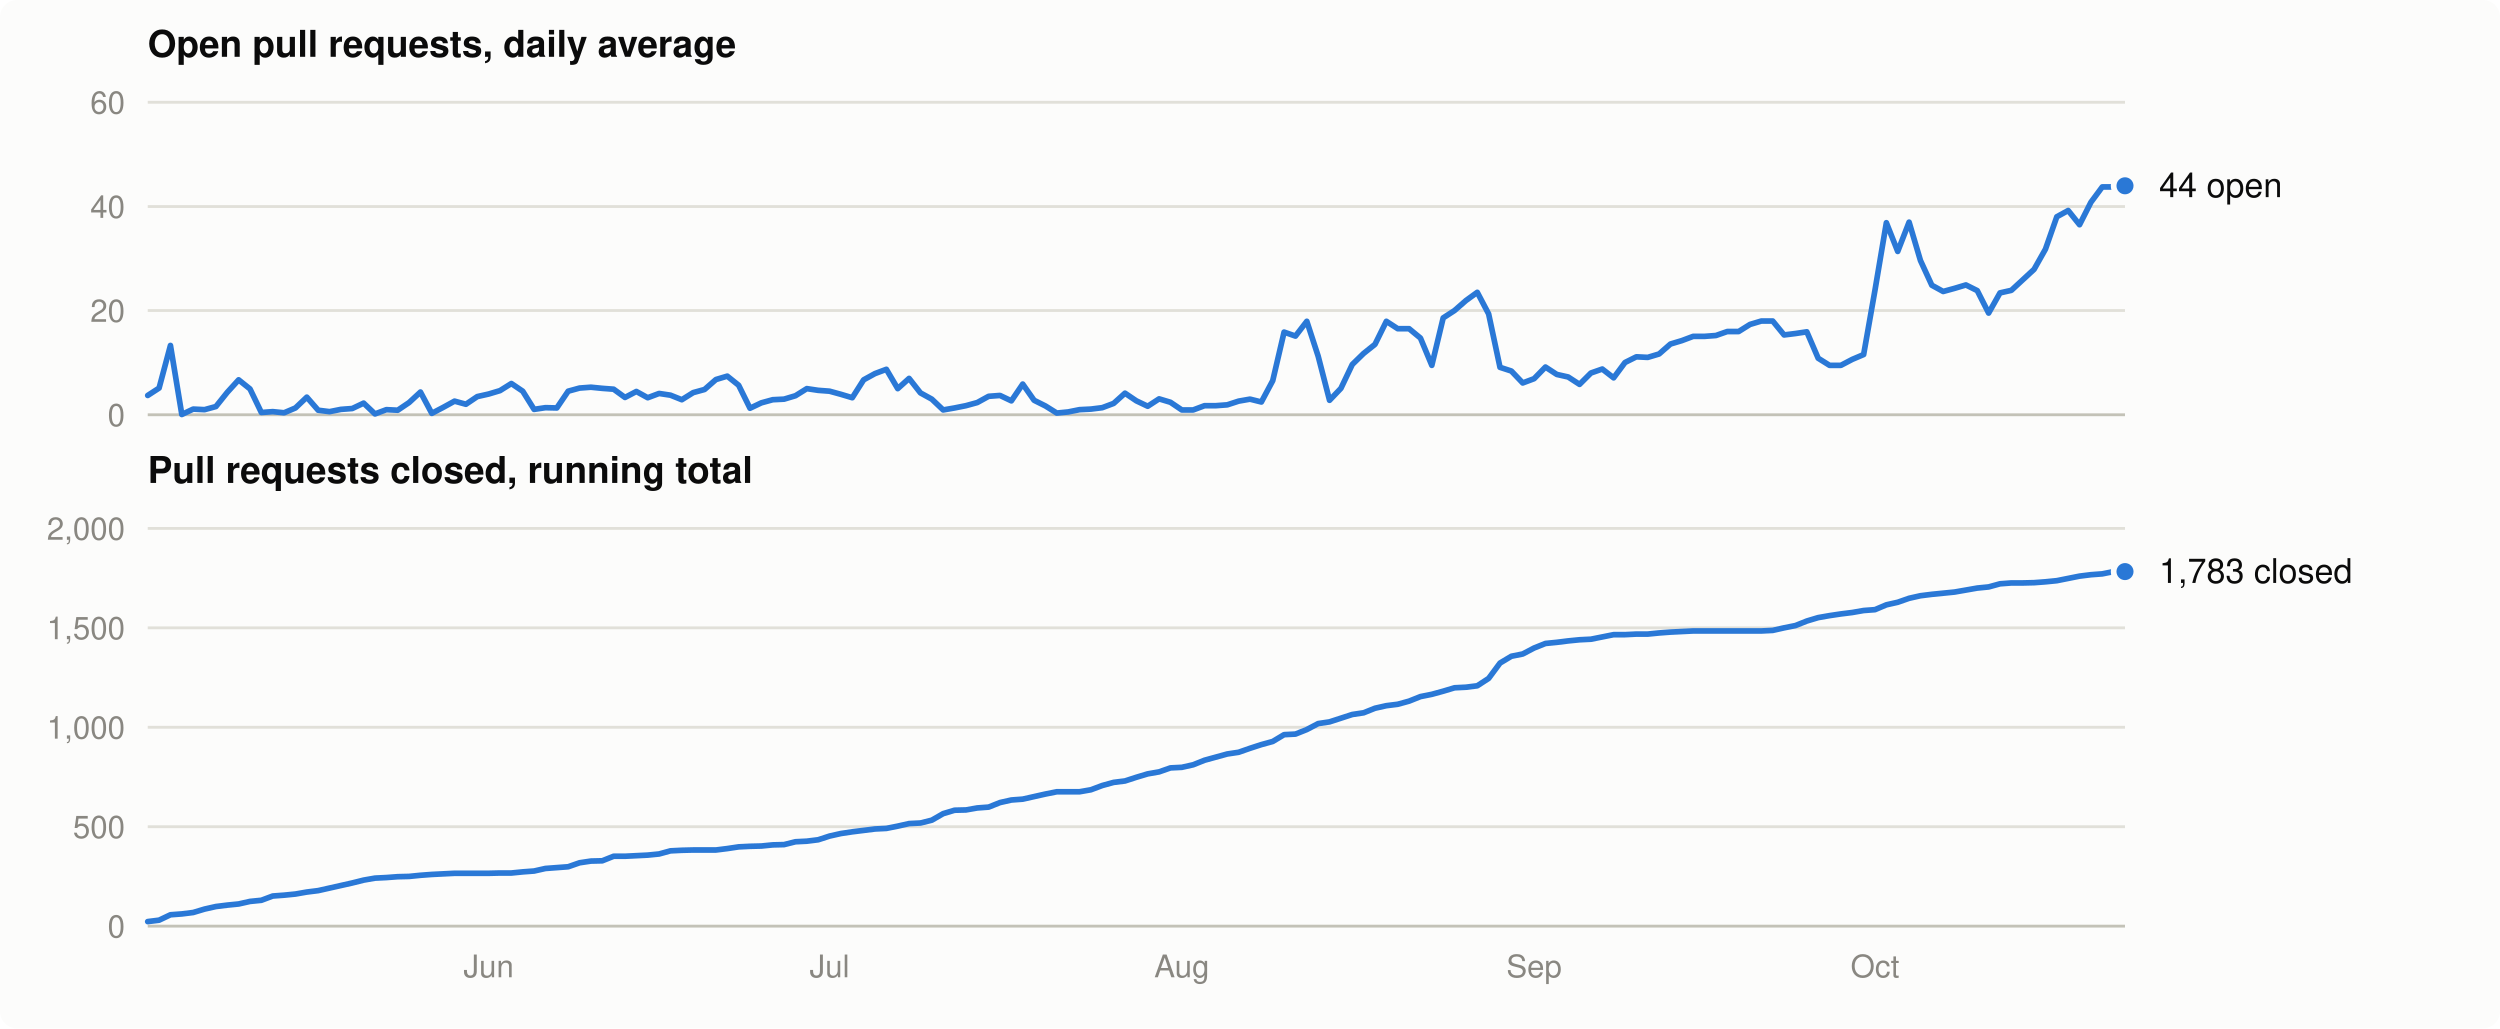
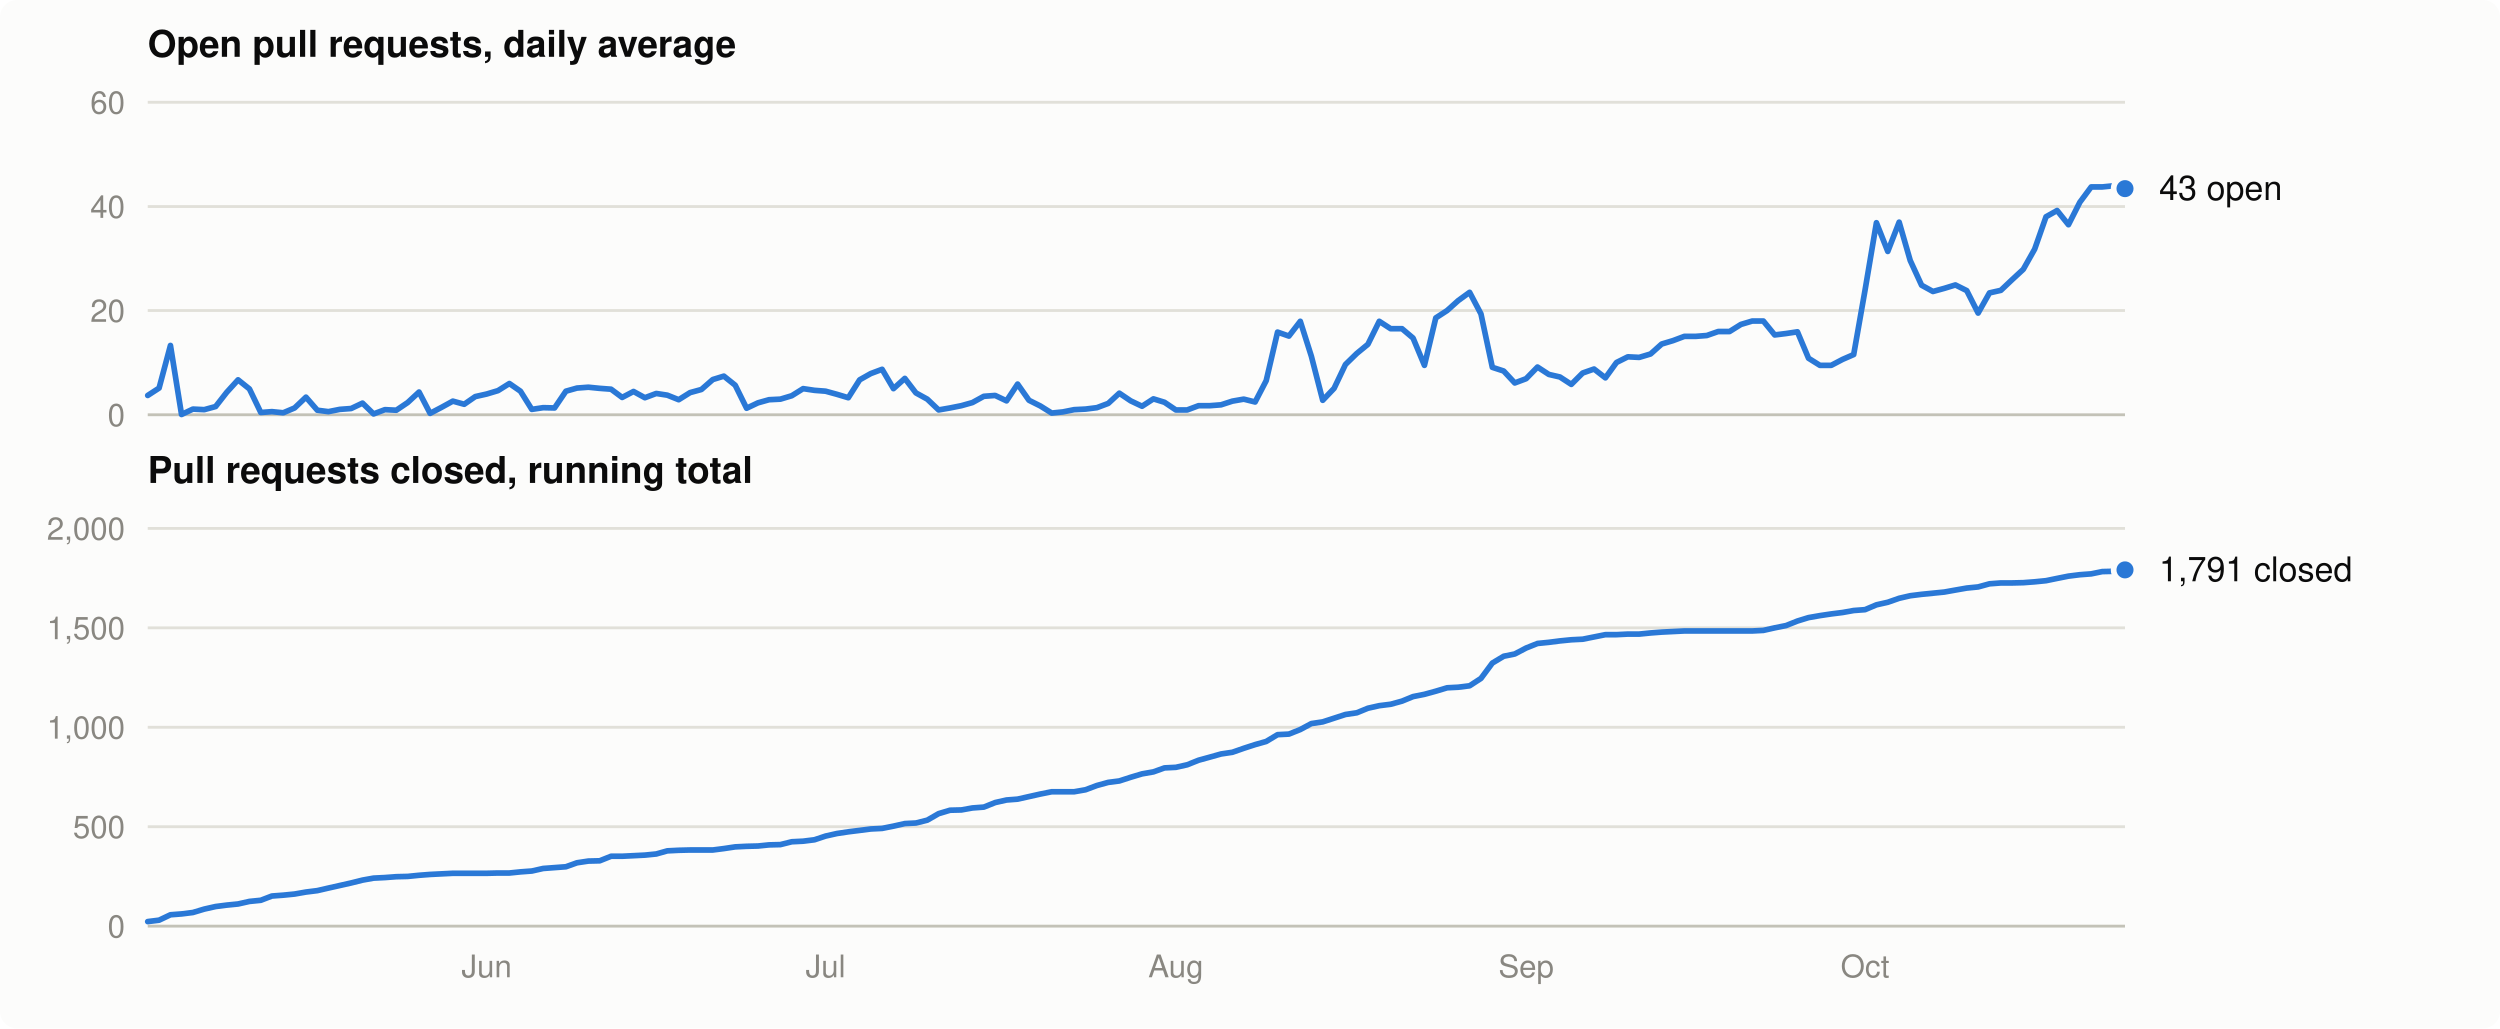
<svg xmlns="http://www.w3.org/2000/svg" width="880" height="362" viewBox="0 0 880 362" role="img" aria-labelledby="t d" font-family="-apple-system, BlinkMacSystemFont, 'Segoe UI', Helvetica, Arial, sans-serif">
  <rect width="100%" height="100%" rx="6" fill="#fcfcfb" />
  <text x="52.0" y="20.0" fill="#0b0b0b" font-size="13" font-weight="600" text-anchor="start">Open pull requests, daily average</text>
  <line x1="52" y1="146.0" x2="748" y2="146.0" stroke="#c3c2b7" stroke-width="1" />
  <text x="44.0" y="150.0" fill="#898781" font-size="11" font-weight="400" text-anchor="end">0</text>
  <line x1="52" y1="109.3" x2="748" y2="109.3" stroke="#e1e0d9" stroke-width="1" />
  <text x="44.0" y="113.3" fill="#898781" font-size="11" font-weight="400" text-anchor="end">20</text>
  <line x1="52" y1="72.7" x2="748" y2="72.7" stroke="#e1e0d9" stroke-width="1" />
  <text x="44.0" y="76.7" fill="#898781" font-size="11" font-weight="400" text-anchor="end">40</text>
  <line x1="52" y1="36.0" x2="748" y2="36.0" stroke="#e1e0d9" stroke-width="1" />
  <text x="44.0" y="40.0" fill="#898781" font-size="11" font-weight="400" text-anchor="end">60</text>
-   <path d="M52.0,139.2 L56.0,136.6 L60.0,121.6 L64.0,145.9 L68.0,144.0 L72.0,144.2 L76.0,143.1 L80.0,138.1 L84.0,133.7 L88.0,136.9 L92.0,145.2 L96.0,144.9 L100.0,145.3 L104.0,143.6 L108.0,139.8 L112.0,144.4 L116.0,144.9 L120.0,144.1 L124.0,143.8 L128.0,141.9 L132.0,145.7 L136.0,144.2 L140.0,144.4 L144.0,141.7 L148.0,138.0 L152.0,145.5 L156.0,143.4 L160.0,141.2 L164.0,142.3 L168.0,139.6 L172.0,138.7 L176.0,137.5 L180.0,135.0 L184.0,137.7 L188.0,144.1 L192.0,143.5 L196.0,143.6 L200.0,137.7 L204.0,136.6 L208.0,136.3 L212.0,136.7 L216.0,137.0 L220.0,139.9 L224.0,137.8 L228.0,140.0 L232.0,138.5 L236.0,139.1 L240.0,140.7 L244.0,138.2 L248.0,137.1 L252.0,133.6 L256.0,132.4 L260.0,135.6 L264.0,143.7 L268.0,141.8 L272.0,140.7 L276.0,140.5 L280.0,139.3 L284.0,136.8 L288.0,137.4 L292.0,137.7 L296.0,138.8 L300.0,140.0 L304.0,133.7 L308.0,131.5 L312.0,130.0 L316.0,136.8 L320.0,133.2 L324.0,138.3 L328.0,140.5 L332.0,144.3 L336.0,143.6 L340.0,142.8 L344.0,141.7 L348.0,139.5 L352.0,139.2 L356.0,141.1 L360.0,135.2 L364.0,140.9 L368.0,142.9 L372.0,145.4 L376.0,145.0 L380.0,144.2 L384.0,144.0 L388.0,143.5 L392.0,142.0 L396.0,138.4 L400.0,141.1 L404.0,143.0 L408.0,140.4 L412.0,141.6 L416.0,144.3 L420.0,144.3 L424.0,142.8 L428.0,142.8 L432.0,142.5 L436.0,141.2 L440.0,140.5 L444.0,141.5 L448.0,134.0 L452.0,116.9 L456.0,118.3 L460.0,113.1 L464.0,125.4 L468.0,140.9 L472.0,136.7 L476.0,128.3 L480.0,124.4 L484.0,121.2 L488.0,113.1 L492.0,115.7 L496.0,115.7 L500.0,119.0 L504.0,128.6 L508.0,111.9 L512.0,109.3 L516.0,105.8 L520.0,102.9 L524.0,110.5 L528.0,129.3 L532.0,130.6 L536.0,134.8 L540.0,133.3 L544.0,129.2 L548.0,131.8 L552.0,132.7 L556.0,135.3 L560.0,131.3 L564.0,129.9 L568.0,133.0 L572.0,127.6 L576.0,125.6 L580.0,125.8 L584.0,124.6 L588.0,121.1 L592.0,119.9 L596.0,118.4 L600.0,118.4 L604.0,118.1 L608.0,116.7 L612.0,116.7 L616.0,114.2 L620.0,113.0 L624.0,113.0 L628.0,117.9 L632.0,117.4 L636.0,116.8 L640.0,126.1 L644.0,128.6 L648.0,128.6 L652.0,126.5 L656.0,124.8 L660.0,102.1 L664.0,78.4 L668.0,88.5 L672.0,78.2 L676.0,91.7 L680.0,100.4 L684.0,102.6 L688.0,101.5 L692.0,100.3 L696.0,102.3 L700.0,110.2 L704.0,103.1 L708.0,102.2 L712.0,98.5 L716.0,94.8 L720.0,87.7 L724.0,76.3 L728.0,74.1 L732.0,79.1 L736.0,71.2 L740.0,65.8 L744.0,65.8 L748.0,65.4" fill="none" stroke="#2a78d6" stroke-width="2" stroke-linejoin="round" stroke-linecap="round" />
-   <circle cx="748.0" cy="65.4" r="4" fill="#2a78d6" stroke="#fcfcfb" stroke-width="2" />
-   <text x="760.0" y="69.4" fill="#0b0b0b" font-size="12" font-weight="400" text-anchor="start">44 open</text>
+   <path d="M52.0,139.2 L56.0,136.6 L60.0,121.6 L63.9,145.9 L67.9,144.0 L71.9,144.2 L75.9,143.1 L79.8,138.1 L83.8,133.7 L87.8,136.9 L91.8,145.2 L95.7,144.9 L99.7,145.3 L103.7,143.6 L107.7,139.8 L111.7,144.4 L115.6,144.9 L119.6,144.1 L123.6,143.8 L127.6,141.9 L131.5,145.7 L135.5,144.2 L139.5,144.4 L143.5,141.7 L147.5,138.0 L151.4,145.5 L155.4,143.4 L159.4,141.2 L163.4,142.3 L167.3,139.6 L171.3,138.7 L175.3,137.5 L179.3,135.0 L183.2,137.7 L187.2,144.1 L191.2,143.5 L195.2,143.6 L199.2,137.7 L203.1,136.6 L207.1,136.3 L211.1,136.7 L215.1,137.0 L219.0,139.9 L223.0,137.8 L227.0,140.0 L231.0,138.5 L234.9,139.1 L238.9,140.7 L242.9,138.2 L246.9,137.1 L250.9,133.6 L254.8,132.4 L258.8,135.6 L262.8,143.7 L266.8,141.8 L270.7,140.7 L274.7,140.5 L278.7,139.3 L282.7,136.8 L286.7,137.4 L290.6,137.7 L294.6,138.8 L298.6,140.0 L302.6,133.7 L306.5,131.5 L310.5,130.0 L314.5,136.8 L318.5,133.2 L322.4,138.3 L326.4,140.5 L330.4,144.3 L334.4,143.6 L338.4,142.8 L342.3,141.7 L346.3,139.5 L350.3,139.2 L354.3,141.1 L358.2,135.2 L362.2,140.9 L366.2,142.9 L370.2,145.4 L374.1,145.0 L378.1,144.2 L382.1,144.0 L386.1,143.5 L390.1,142.0 L394.0,138.4 L398.0,141.1 L402.0,143.0 L406.0,140.4 L409.9,141.6 L413.9,144.3 L417.9,144.3 L421.9,142.8 L425.9,142.8 L429.8,142.5 L433.8,141.2 L437.8,140.5 L441.8,141.5 L445.7,134.0 L449.7,116.9 L453.7,118.3 L457.7,113.1 L461.6,125.4 L465.6,140.9 L469.6,136.7 L473.6,128.3 L477.6,124.4 L481.5,121.2 L485.5,113.1 L489.5,115.7 L493.5,115.7 L497.4,119.0 L501.4,128.6 L505.4,111.9 L509.4,109.3 L513.3,105.8 L517.3,102.9 L521.3,110.5 L525.3,129.3 L529.3,130.6 L533.2,134.8 L537.2,133.3 L541.2,129.2 L545.2,131.8 L549.1,132.7 L553.1,135.3 L557.1,131.3 L561.1,129.9 L565.1,133.0 L569.0,127.6 L573.0,125.6 L577.0,125.8 L581.0,124.6 L584.9,121.1 L588.9,119.9 L592.9,118.4 L596.9,118.4 L600.8,118.1 L604.8,116.7 L608.8,116.7 L612.8,114.2 L616.8,113.0 L620.7,113.0 L624.7,117.9 L628.7,117.4 L632.7,116.8 L636.6,126.1 L640.6,128.6 L644.6,128.6 L648.6,126.5 L652.5,124.8 L656.5,102.1 L660.5,78.4 L664.5,88.5 L668.5,78.2 L672.4,91.7 L676.4,100.4 L680.4,102.6 L684.4,101.5 L688.3,100.3 L692.3,102.3 L696.3,110.2 L700.3,103.1 L704.3,102.2 L708.2,98.5 L712.2,94.8 L716.2,87.7 L720.2,76.3 L724.1,74.1 L728.1,79.1 L732.1,71.2 L736.1,65.8 L740.0,65.8 L744.0,65.4 L748.0,66.4" fill="none" stroke="#2a78d6" stroke-width="2" stroke-linejoin="round" stroke-linecap="round" />
+   <circle cx="748.0" cy="66.4" r="4" fill="#2a78d6" stroke="#fcfcfb" stroke-width="2" />
+   <text x="760.0" y="70.4" fill="#0b0b0b" font-size="12" font-weight="400" text-anchor="start">43 open</text>
  <text x="52.0" y="170.0" fill="#0b0b0b" font-size="13" font-weight="600" text-anchor="start">Pull requests closed, running total</text>
  <line x1="52" y1="326.0" x2="748" y2="326.0" stroke="#c3c2b7" stroke-width="1" />
  <text x="44.0" y="330.0" fill="#898781" font-size="11" font-weight="400" text-anchor="end">0</text>
  <line x1="52" y1="291.0" x2="748" y2="291.0" stroke="#e1e0d9" stroke-width="1" />
  <text x="44.0" y="295.0" fill="#898781" font-size="11" font-weight="400" text-anchor="end">500</text>
  <line x1="52" y1="256.0" x2="748" y2="256.0" stroke="#e1e0d9" stroke-width="1" />
  <text x="44.0" y="260.0" fill="#898781" font-size="11" font-weight="400" text-anchor="end">1,000</text>
  <line x1="52" y1="221.0" x2="748" y2="221.0" stroke="#e1e0d9" stroke-width="1" />
  <text x="44.0" y="225.0" fill="#898781" font-size="11" font-weight="400" text-anchor="end">1,500</text>
  <line x1="52" y1="186.0" x2="748" y2="186.0" stroke="#e1e0d9" stroke-width="1" />
  <text x="44.0" y="190.0" fill="#898781" font-size="11" font-weight="400" text-anchor="end">2,000</text>
-   <path d="M52.0,324.4 L56.0,323.9 L60.0,322.0 L64.0,321.7 L68.0,321.2 L72.0,320.0 L76.0,319.1 L80.0,318.6 L84.0,318.2 L88.0,317.3 L92.0,316.9 L96.0,315.4 L100.0,315.1 L104.0,314.7 L108.0,314.0 L112.0,313.5 L116.0,312.6 L120.0,311.7 L124.0,310.8 L128.0,309.8 L132.0,309.1 L136.0,308.9 L140.0,308.6 L144.0,308.5 L148.0,308.1 L152.0,307.8 L156.0,307.6 L160.0,307.4 L164.0,307.4 L168.0,307.4 L172.0,307.4 L176.0,307.3 L180.0,307.3 L184.0,306.9 L188.0,306.6 L192.0,305.7 L196.0,305.4 L200.0,305.1 L204.0,303.7 L208.0,303.1 L212.0,303.0 L216.0,301.4 L220.0,301.4 L224.0,301.2 L228.0,301.0 L232.0,300.6 L236.0,299.5 L240.0,299.3 L244.0,299.2 L248.0,299.2 L252.0,299.2 L256.0,298.7 L260.0,298.1 L264.0,297.9 L268.0,297.8 L272.0,297.4 L276.0,297.3 L280.0,296.3 L284.0,296.1 L288.0,295.6 L292.0,294.3 L296.0,293.4 L300.0,292.8 L304.0,292.3 L308.0,291.8 L312.0,291.6 L316.0,290.8 L320.0,289.9 L324.0,289.7 L328.0,288.7 L332.0,286.4 L336.0,285.2 L340.0,285.1 L344.0,284.4 L348.0,284.1 L352.0,282.5 L356.0,281.6 L360.0,281.3 L364.0,280.4 L368.0,279.5 L372.0,278.7 L376.0,278.7 L380.0,278.7 L384.0,278.0 L388.0,276.5 L392.0,275.4 L396.0,274.9 L400.0,273.6 L404.0,272.4 L408.0,271.7 L412.0,270.3 L416.0,270.1 L420.0,269.2 L424.0,267.6 L428.0,266.5 L432.0,265.4 L436.0,264.8 L440.0,263.4 L444.0,262.1 L448.0,261.0 L452.0,258.6 L456.0,258.4 L460.0,256.8 L464.0,254.7 L468.0,254.1 L472.0,252.8 L476.0,251.5 L480.0,250.9 L484.0,249.3 L488.0,248.4 L492.0,247.9 L496.0,246.8 L500.0,245.2 L504.0,244.4 L508.0,243.3 L512.0,242.1 L516.0,241.9 L520.0,241.4 L524.0,238.8 L528.0,233.4 L532.0,231.0 L536.0,230.2 L540.0,228.1 L544.0,226.5 L548.0,226.1 L552.0,225.6 L556.0,225.2 L560.0,225.0 L564.0,224.2 L568.0,223.4 L572.0,223.4 L576.0,223.2 L580.0,223.2 L584.0,222.8 L588.0,222.5 L592.0,222.3 L596.0,222.1 L600.0,222.1 L604.0,222.1 L608.0,222.1 L612.0,222.1 L616.0,222.1 L620.0,222.1 L624.0,221.9 L628.0,221.0 L632.0,220.2 L636.0,218.6 L640.0,217.4 L644.0,216.7 L648.0,216.1 L652.0,215.6 L656.0,214.9 L660.0,214.6 L664.0,212.9 L668.0,212.0 L672.0,210.6 L676.0,209.7 L680.0,209.2 L684.0,208.8 L688.0,208.4 L692.0,207.7 L696.0,207.0 L700.0,206.6 L704.0,205.5 L708.0,205.2 L712.0,205.2 L716.0,205.1 L720.0,204.8 L724.0,204.4 L728.0,203.6 L732.0,202.8 L736.0,202.3 L740.0,202.0 L744.0,201.2 L748.0,201.2" fill="none" stroke="#2a78d6" stroke-width="2" stroke-linejoin="round" stroke-linecap="round" />
-   <circle cx="748.0" cy="201.2" r="4" fill="#2a78d6" stroke="#fcfcfb" stroke-width="2" />
-   <text x="760.0" y="205.2" fill="#0b0b0b" font-size="12" font-weight="400" text-anchor="start">1,783 closed</text>
-   <text x="172.0" y="344.0" fill="#898781" font-size="11" font-weight="400" text-anchor="middle">Jun</text>
-   <text x="292.0" y="344.0" fill="#898781" font-size="11" font-weight="400" text-anchor="middle">Jul</text>
-   <text x="416.0" y="344.0" fill="#898781" font-size="11" font-weight="400" text-anchor="middle">Aug</text>
-   <text x="540.0" y="344.0" fill="#898781" font-size="11" font-weight="400" text-anchor="middle">Sep</text>
-   <text x="660.0" y="344.0" fill="#898781" font-size="11" font-weight="400" text-anchor="middle">Oct</text>
+   <path d="M52.0,324.4 L56.0,323.9 L60.0,322.0 L63.9,321.7 L67.9,321.2 L71.9,320.0 L75.9,319.1 L79.8,318.6 L83.8,318.2 L87.8,317.3 L91.8,316.9 L95.7,315.4 L99.7,315.1 L103.7,314.7 L107.7,314.0 L111.7,313.5 L115.6,312.6 L119.6,311.7 L123.6,310.8 L127.6,309.8 L131.5,309.1 L135.5,308.9 L139.5,308.6 L143.5,308.5 L147.5,308.1 L151.4,307.8 L155.4,307.6 L159.4,307.4 L163.4,307.4 L167.3,307.4 L171.3,307.4 L175.3,307.3 L179.3,307.3 L183.2,306.9 L187.2,306.6 L191.2,305.7 L195.2,305.4 L199.2,305.1 L203.1,303.7 L207.1,303.1 L211.1,303.0 L215.1,301.4 L219.0,301.4 L223.0,301.2 L227.0,301.0 L231.0,300.6 L234.9,299.5 L238.9,299.3 L242.9,299.2 L246.9,299.2 L250.9,299.2 L254.8,298.7 L258.8,298.1 L262.8,297.9 L266.8,297.8 L270.7,297.4 L274.7,297.3 L278.7,296.3 L282.7,296.1 L286.7,295.6 L290.6,294.3 L294.6,293.4 L298.6,292.8 L302.6,292.3 L306.5,291.8 L310.5,291.6 L314.5,290.8 L318.5,289.9 L322.4,289.7 L326.4,288.7 L330.4,286.4 L334.4,285.2 L338.4,285.1 L342.3,284.4 L346.3,284.1 L350.3,282.5 L354.3,281.6 L358.2,281.3 L362.2,280.4 L366.2,279.5 L370.2,278.7 L374.1,278.7 L378.1,278.7 L382.1,278.0 L386.1,276.5 L390.1,275.4 L394.0,274.9 L398.0,273.6 L402.0,272.4 L406.0,271.7 L409.9,270.3 L413.9,270.1 L417.9,269.2 L421.9,267.6 L425.9,266.5 L429.8,265.4 L433.8,264.8 L437.8,263.4 L441.8,262.1 L445.7,261.0 L449.7,258.6 L453.7,258.4 L457.7,256.8 L461.6,254.7 L465.6,254.1 L469.6,252.8 L473.6,251.5 L477.6,250.9 L481.5,249.3 L485.5,248.4 L489.5,247.9 L493.5,246.8 L497.4,245.2 L501.4,244.4 L505.4,243.3 L509.4,242.1 L513.3,241.9 L517.3,241.4 L521.3,238.8 L525.3,233.4 L529.3,231.0 L533.2,230.2 L537.2,228.1 L541.2,226.5 L545.2,226.1 L549.1,225.6 L553.1,225.2 L557.1,225.0 L561.1,224.2 L565.1,223.4 L569.0,223.4 L573.0,223.2 L577.0,223.2 L581.0,222.8 L584.9,222.5 L588.9,222.3 L592.9,222.1 L596.9,222.1 L600.8,222.1 L604.8,222.1 L608.8,222.1 L612.8,222.1 L616.8,222.1 L620.7,221.9 L624.7,221.0 L628.7,220.2 L632.7,218.6 L636.6,217.4 L640.6,216.7 L644.6,216.1 L648.6,215.6 L652.5,214.9 L656.5,214.6 L660.5,212.9 L664.5,212.0 L668.5,210.6 L672.4,209.7 L676.4,209.2 L680.4,208.8 L684.4,208.4 L688.3,207.7 L692.3,207.0 L696.3,206.6 L700.3,205.5 L704.3,205.2 L708.2,205.2 L712.2,205.1 L716.2,204.8 L720.2,204.4 L724.1,203.6 L728.1,202.8 L732.1,202.3 L736.1,202.0 L740.0,201.2 L744.0,201.1 L748.0,200.6" fill="none" stroke="#2a78d6" stroke-width="2" stroke-linejoin="round" stroke-linecap="round" />
+   <circle cx="748.0" cy="200.6" r="4" fill="#2a78d6" stroke="#fcfcfb" stroke-width="2" />
+   <text x="760.0" y="204.6" fill="#0b0b0b" font-size="12" font-weight="400" text-anchor="start">1,791 closed</text>
+   <text x="171.3" y="344.0" fill="#898781" font-size="11" font-weight="400" text-anchor="middle">Jun</text>
+   <text x="290.6" y="344.0" fill="#898781" font-size="11" font-weight="400" text-anchor="middle">Jul</text>
+   <text x="413.9" y="344.0" fill="#898781" font-size="11" font-weight="400" text-anchor="middle">Aug</text>
+   <text x="537.2" y="344.0" fill="#898781" font-size="11" font-weight="400" text-anchor="middle">Sep</text>
+   <text x="656.5" y="344.0" fill="#898781" font-size="11" font-weight="400" text-anchor="middle">Oct</text>
</svg>
